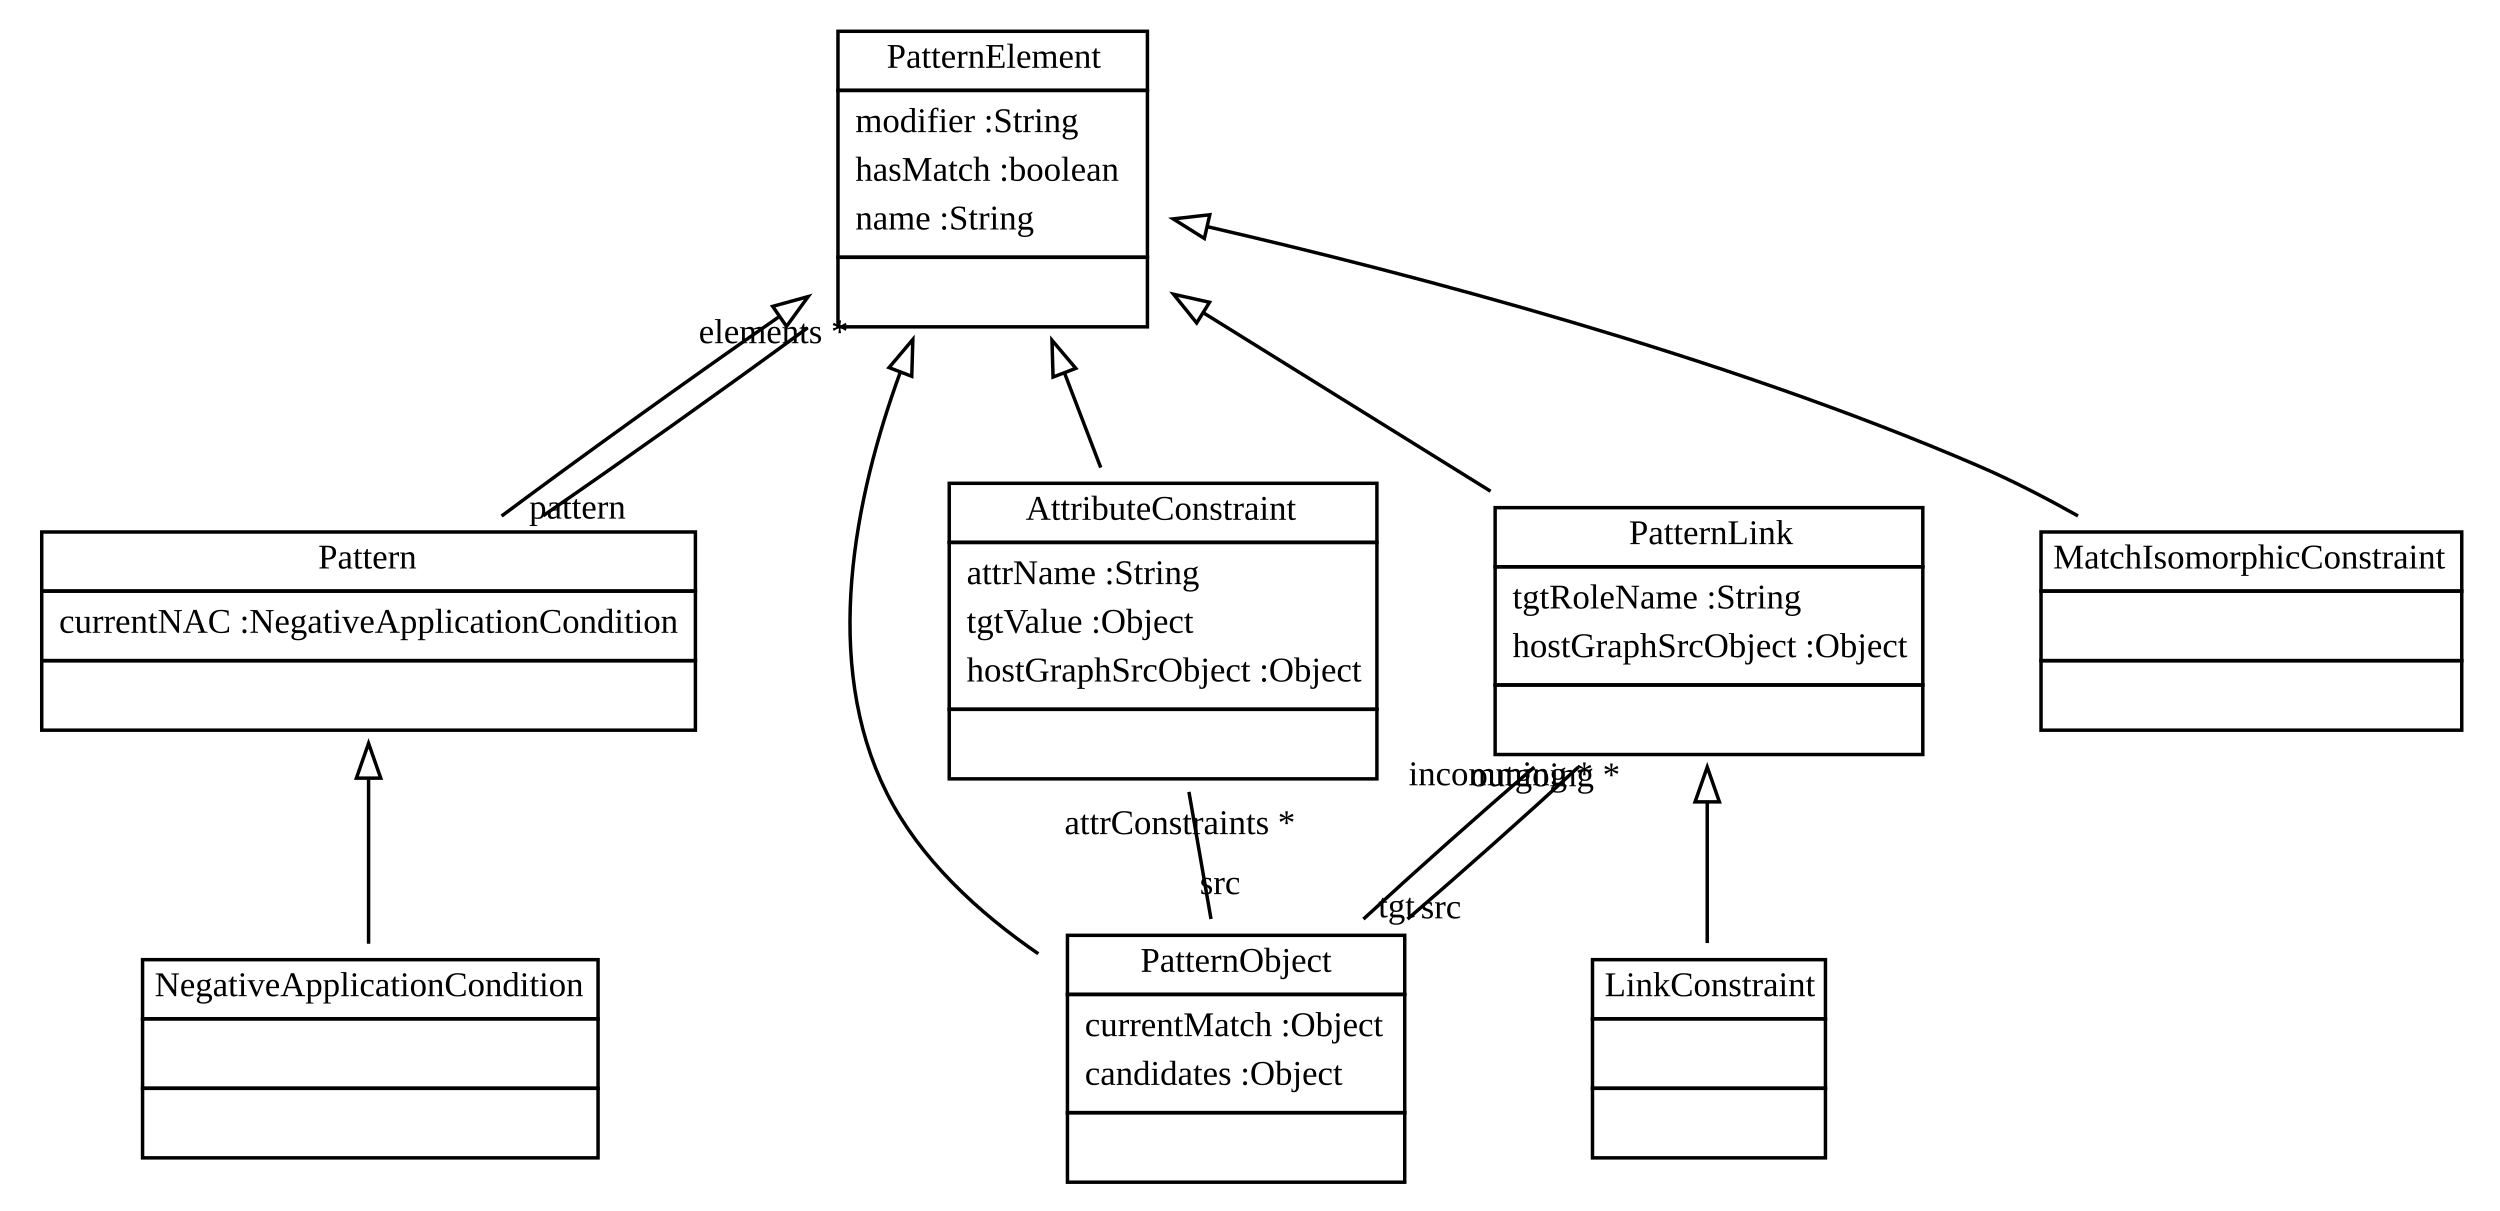
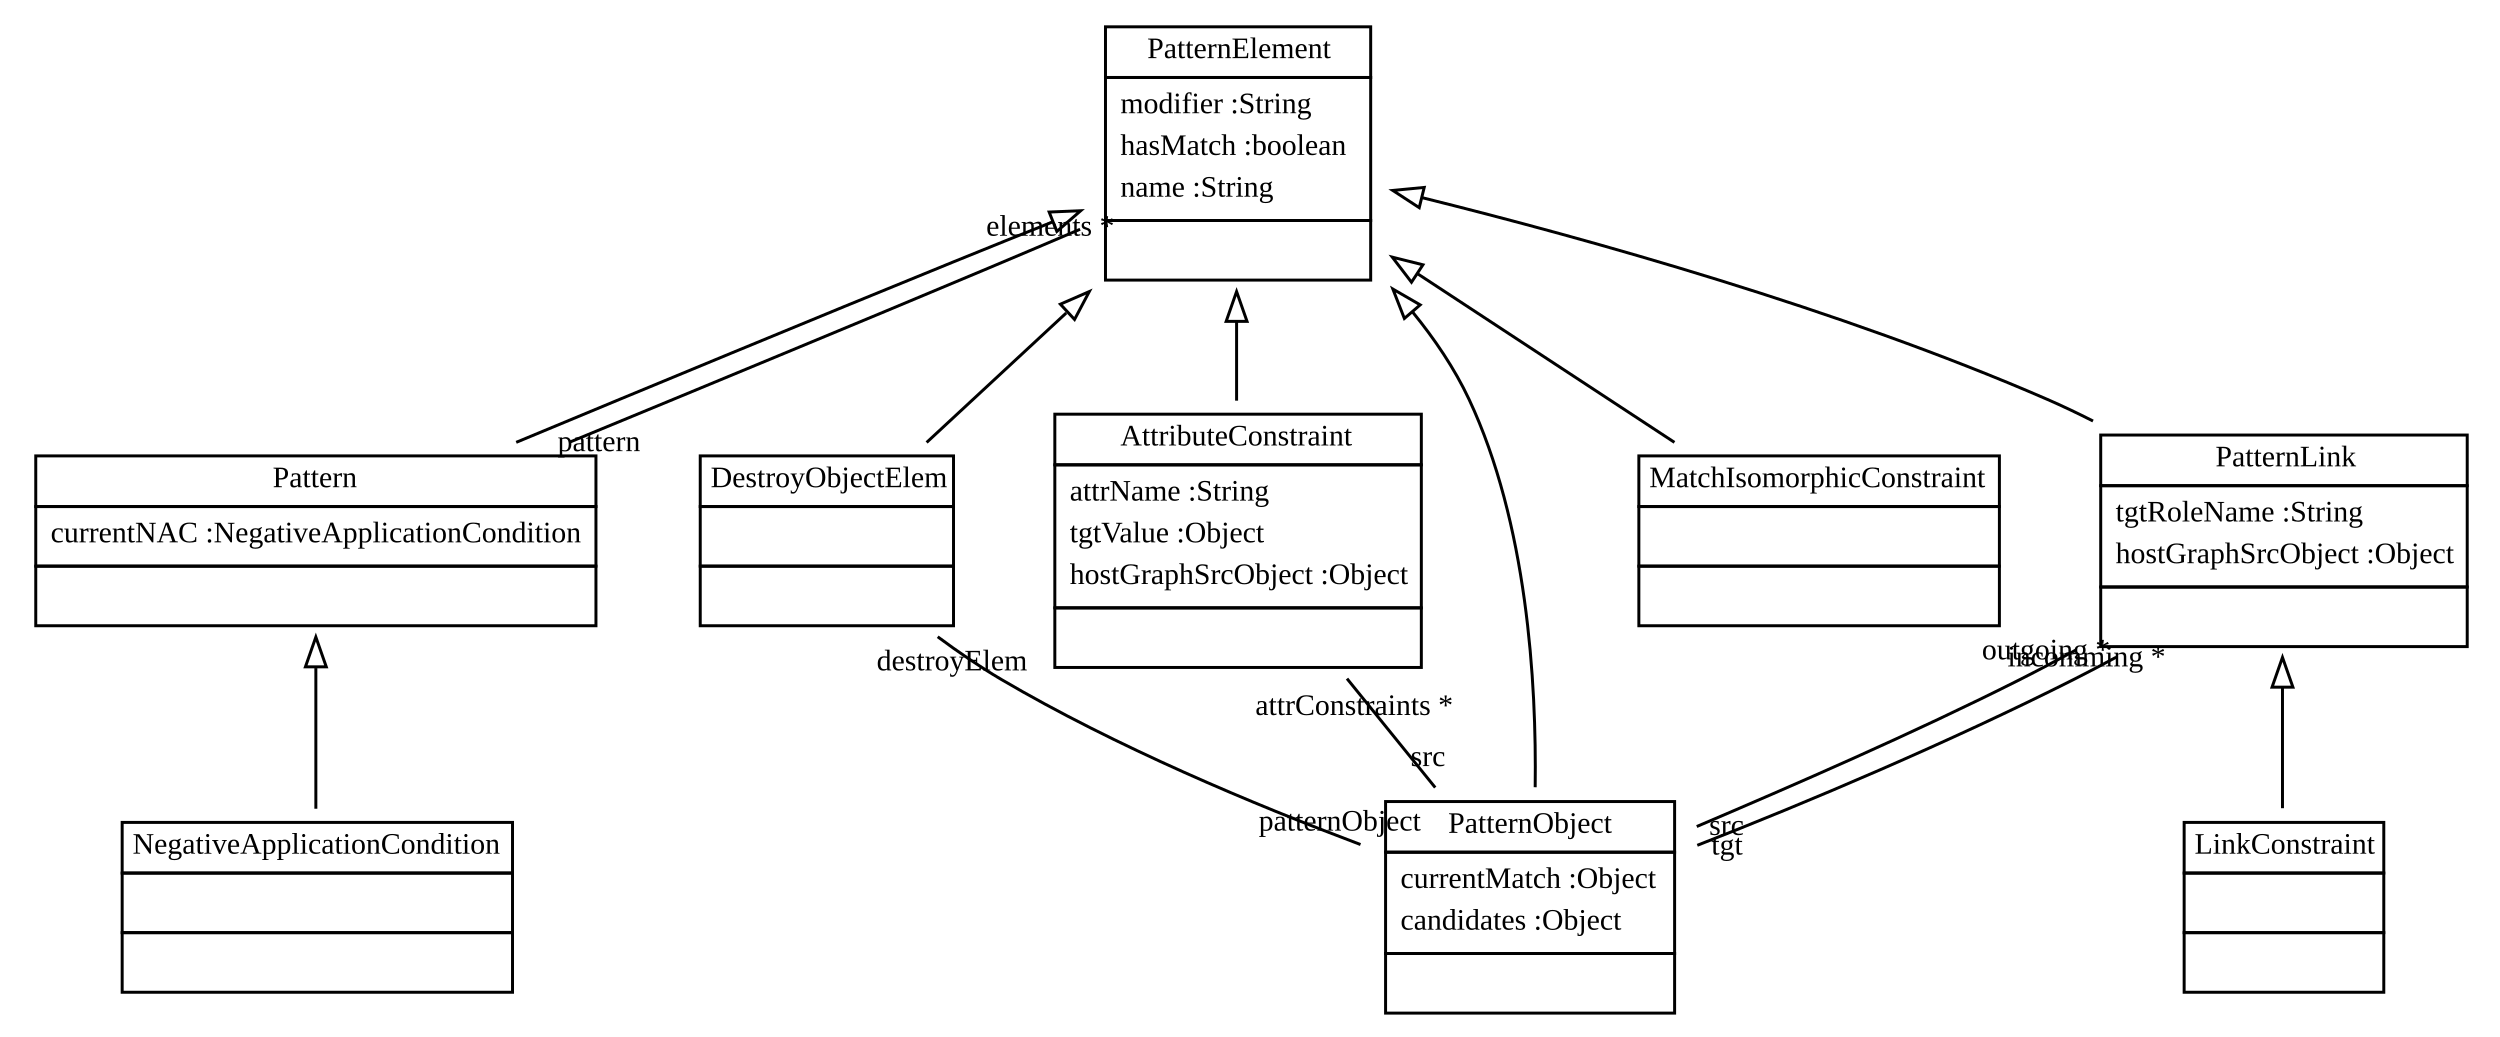
- <svg xmlns="http://www.w3.org/2000/svg" width="719pt" height="348pt" viewBox="0.00 0.00 719.00 348.00">
+ <svg xmlns="http://www.w3.org/2000/svg" width="839pt" height="348pt" viewBox="0.00 0.00 839.00 348.00">
  <g id="graph1" class="graph" transform="scale(1 1) rotate(0) translate(4 344)">
-     <polygon fill="white" stroke="white" points="-4,5 -4,-344 716,-344 716,5 -4,5" />
+     <polygon fill="white" stroke="white" points="-4,5 -4,-344 836,-344 836,5 -4,5" />
    <g id="node1" class="node">
-       <polygon fill="none" stroke="black" points="237,-318 237,-335 326,-335 326,-318 237,-318" />
-       <text text-anchor="start" x="251" y="-324.5" font-family="Times New Roman,serif" font-size="10.00">PatternElement</text>
-       <polygon fill="none" stroke="black" points="237,-270 237,-318 326,-318 326,-270 237,-270" />
-       <text text-anchor="start" x="242" y="-306" font-family="Times New Roman,serif" font-size="10.00">modifier :String</text>
-       <text text-anchor="start" x="242" y="-292" font-family="Times New Roman,serif" font-size="10.00">hasMatch :boolean</text>
-       <text text-anchor="start" x="242" y="-278" font-family="Times New Roman,serif" font-size="10.00">name :String</text>
-       <polygon fill="none" stroke="black" points="237,-250 237,-270 326,-270 326,-250 237,-250" />
-       <text text-anchor="start" x="280" y="-258" font-family="Times New Roman,serif" font-size="10.00"> </text>
+       <polygon fill="none" stroke="black" points="367,-318 367,-335 456,-335 456,-318 367,-318" />
+       <text text-anchor="start" x="381" y="-324.5" font-family="Times New Roman,serif" font-size="10.00">PatternElement</text>
+       <polygon fill="none" stroke="black" points="367,-270 367,-318 456,-318 456,-270 367,-270" />
+       <text text-anchor="start" x="372" y="-306" font-family="Times New Roman,serif" font-size="10.00">modifier :String</text>
+       <text text-anchor="start" x="372" y="-292" font-family="Times New Roman,serif" font-size="10.00">hasMatch :boolean</text>
+       <text text-anchor="start" x="372" y="-278" font-family="Times New Roman,serif" font-size="10.00">name :String</text>
+       <polygon fill="none" stroke="black" points="367,-250 367,-270 456,-270 456,-250 367,-250" />
+       <text text-anchor="start" x="410" y="-258" font-family="Times New Roman,serif" font-size="10.00"> </text>
    </g>
    <g id="node2" class="node">
      <polygon fill="none" stroke="black" points="8,-174 8,-191 196,-191 196,-174 8,-174" />
      <text text-anchor="start" x="87.5" y="-180.5" font-family="Times New Roman,serif" font-size="10.00">Pattern</text>
      <polygon fill="none" stroke="black" points="8,-154 8,-174 196,-174 196,-154 8,-154" />
      <text text-anchor="start" x="13" y="-162" font-family="Times New Roman,serif" font-size="10.00">currentNAC :NegativeApplicationCondition</text>
      <polygon fill="none" stroke="black" points="8,-134 8,-154 196,-154 196,-134 8,-134" />
      <text text-anchor="start" x="100.5" y="-142" font-family="Times New Roman,serif" font-size="10.00"> </text>
    </g>
    <g id="edge2" class="edge">
-       <path fill="none" stroke="black" d="M219.995,-252.863C193.572,-234.496 163.483,-212.894 140.26,-195.587" />
-       <polygon fill="none" stroke="black" points="218.217,-255.89 228.431,-258.704 222.201,-250.134 218.217,-255.89" />
+       <path fill="none" stroke="black" d="M349.296,-269.548C307.984,-253.07 252.631,-230.147 204,-210 192.726,-205.329 180.808,-200.391 169.237,-195.552" />
+       <polygon fill="none" stroke="black" points="348.098,-272.838 358.684,-273.277 350.682,-266.332 348.098,-272.838" />
    </g>
    <g id="node4" class="node">
-       <polygon fill="none" stroke="black" points="303,-58 303,-75 400,-75 400,-58 303,-58" />
-       <text text-anchor="start" x="324" y="-64.5" font-family="Times New Roman,serif" font-size="10.00">PatternObject</text>
-       <polygon fill="none" stroke="black" points="303,-24 303,-58 400,-58 400,-24 303,-24" />
-       <text text-anchor="start" x="308" y="-46" font-family="Times New Roman,serif" font-size="10.00">currentMatch :Object</text>
-       <text text-anchor="start" x="308" y="-32" font-family="Times New Roman,serif" font-size="10.00">candidates :Object</text>
-       <polygon fill="none" stroke="black" points="303,-4 303,-24 400,-24 400,-4 303,-4" />
-       <text text-anchor="start" x="350" y="-12" font-family="Times New Roman,serif" font-size="10.00"> </text>
+       <polygon fill="none" stroke="black" points="461,-58 461,-75 558,-75 558,-58 461,-58" />
+       <text text-anchor="start" x="482" y="-64.5" font-family="Times New Roman,serif" font-size="10.00">PatternObject</text>
+       <polygon fill="none" stroke="black" points="461,-24 461,-58 558,-58 558,-24 461,-24" />
+       <text text-anchor="start" x="466" y="-46" font-family="Times New Roman,serif" font-size="10.00">currentMatch :Object</text>
+       <text text-anchor="start" x="466" y="-32" font-family="Times New Roman,serif" font-size="10.00">candidates :Object</text>
+       <polygon fill="none" stroke="black" points="461,-4 461,-24 558,-24 558,-4 461,-4" />
+       <text text-anchor="start" x="508" y="-12" font-family="Times New Roman,serif" font-size="10.00"> </text>
    </g>
    <g id="edge6" class="edge">
-       <path fill="none" stroke="black" d="M254.937,-236.981C241.773,-200.922 232.167,-153.666 251,-116 260.511,-96.978 277.395,-81.529 294.613,-69.704" />
-       <polygon fill="none" stroke="black" points="251.686,-238.28 258.533,-246.365 258.222,-235.775 251.686,-238.28" />
+       <path fill="none" stroke="black" d="M470.106,-239.235C477.5,-230.167 484.155,-220.316 489,-210 508.468,-168.55 511.694,-115.339 511.208,-79.804" />
+       <polygon fill="none" stroke="black" points="467.303,-237.126 463.443,-246.993 472.614,-241.687 467.303,-237.126" />
    </g>
    <g id="node5" class="node">
-       <polygon fill="none" stroke="black" points="426,-181 426,-198 549,-198 549,-181 426,-181" />
-       <text text-anchor="start" x="464.5" y="-187.5" font-family="Times New Roman,serif" font-size="10.00">PatternLink</text>
-       <polygon fill="none" stroke="black" points="426,-147 426,-181 549,-181 549,-147 426,-147" />
-       <text text-anchor="start" x="431" y="-169" font-family="Times New Roman,serif" font-size="10.00">tgtRoleName :String</text>
-       <text text-anchor="start" x="431" y="-155" font-family="Times New Roman,serif" font-size="10.00">hostGraphSrcObject :Object</text>
-       <polygon fill="none" stroke="black" points="426,-127 426,-147 549,-147 549,-127 426,-127" />
-       <text text-anchor="start" x="486" y="-135" font-family="Times New Roman,serif" font-size="10.00"> </text>
+       <polygon fill="none" stroke="black" points="701,-181 701,-198 824,-198 824,-181 701,-181" />
+       <text text-anchor="start" x="739.5" y="-187.5" font-family="Times New Roman,serif" font-size="10.00">PatternLink</text>
+       <polygon fill="none" stroke="black" points="701,-147 701,-181 824,-181 824,-147 701,-147" />
+       <text text-anchor="start" x="706" y="-169" font-family="Times New Roman,serif" font-size="10.00">tgtRoleName :String</text>
+       <text text-anchor="start" x="706" y="-155" font-family="Times New Roman,serif" font-size="10.00">hostGraphSrcObject :Object</text>
+       <polygon fill="none" stroke="black" points="701,-127 701,-147 824,-147 824,-127 701,-127" />
+       <text text-anchor="start" x="761" y="-135" font-family="Times New Roman,serif" font-size="10.00"> </text>
    </g>
    <g id="edge8" class="edge">
-       <path fill="none" stroke="black" d="M342.167,-253.993C368.2,-237.817 398.528,-218.973 424.686,-202.72" />
-       <polygon fill="none" stroke="black" points="340.162,-251.118 333.516,-259.369 343.857,-257.064 340.162,-251.118" />
+       <path fill="none" stroke="black" d="M473.211,-277.678C529.315,-263.732 613.447,-240.234 683,-210 688.094,-207.786 693.272,-205.317 698.416,-202.705" />
+       <polygon fill="none" stroke="black" points="472.293,-274.3 463.418,-280.086 473.965,-281.097 472.293,-274.3" />
    </g>
    <g id="node6" class="node">
-       <polygon fill="none" stroke="black" points="269,-188 269,-205 392,-205 392,-188 269,-188" />
-       <text text-anchor="start" x="291" y="-194.5" font-family="Times New Roman,serif" font-size="10.00">AttributeConstraint</text>
-       <polygon fill="none" stroke="black" points="269,-140 269,-188 392,-188 392,-140 269,-140" />
-       <text text-anchor="start" x="274" y="-176" font-family="Times New Roman,serif" font-size="10.00">attrName :String</text>
-       <text text-anchor="start" x="274" y="-162" font-family="Times New Roman,serif" font-size="10.00">tgtValue :Object</text>
-       <text text-anchor="start" x="274" y="-148" font-family="Times New Roman,serif" font-size="10.00">hostGraphSrcObject :Object</text>
-       <polygon fill="none" stroke="black" points="269,-120 269,-140 392,-140 392,-120 269,-120" />
-       <text text-anchor="start" x="329" y="-128" font-family="Times New Roman,serif" font-size="10.00"> </text>
+       <polygon fill="none" stroke="black" points="350,-188 350,-205 473,-205 473,-188 350,-188" />
+       <text text-anchor="start" x="372" y="-194.5" font-family="Times New Roman,serif" font-size="10.00">AttributeConstraint</text>
+       <polygon fill="none" stroke="black" points="350,-140 350,-188 473,-188 473,-140 350,-140" />
+       <text text-anchor="start" x="355" y="-176" font-family="Times New Roman,serif" font-size="10.00">attrName :String</text>
+       <text text-anchor="start" x="355" y="-162" font-family="Times New Roman,serif" font-size="10.00">tgtValue :Object</text>
+       <text text-anchor="start" x="355" y="-148" font-family="Times New Roman,serif" font-size="10.00">hostGraphSrcObject :Object</text>
+       <polygon fill="none" stroke="black" points="350,-120 350,-140 473,-140 473,-120 350,-120" />
+       <text text-anchor="start" x="410" y="-128" font-family="Times New Roman,serif" font-size="10.00"> </text>
    </g>
    <g id="edge10" class="edge">
-       <path fill="none" stroke="black" d="M302.135,-236.79C305.617,-227.693 309.192,-218.355 312.571,-209.529" />
-       <polygon fill="none" stroke="black" points="298.858,-235.56 298.552,-246.151 305.396,-238.063 298.858,-235.56" />
+       <path fill="none" stroke="black" d="M411,-235.927C411,-227.104 411,-218.076 411,-209.529" />
+       <polygon fill="none" stroke="black" points="407.5,-236.151 411,-246.151 414.5,-236.151 407.5,-236.151" />
    </g>
    <g id="node8" class="node">
-       <polygon fill="none" stroke="black" points="583,-174 583,-191 704,-191 704,-174 583,-174" />
-       <text text-anchor="start" x="586.5" y="-180.5" font-family="Times New Roman,serif" font-size="10.00">MatchIsomorphicConstraint</text>
-       <polygon fill="none" stroke="black" points="583,-154 583,-174 704,-174 704,-154 583,-154" />
-       <text text-anchor="start" x="642" y="-162" font-family="Times New Roman,serif" font-size="10.00"> </text>
-       <polygon fill="none" stroke="black" points="583,-134 583,-154 704,-154 704,-134 583,-134" />
-       <text text-anchor="start" x="642" y="-142" font-family="Times New Roman,serif" font-size="10.00"> </text>
+       <polygon fill="none" stroke="black" points="546,-174 546,-191 667,-191 667,-174 546,-174" />
+       <text text-anchor="start" x="549.5" y="-180.5" font-family="Times New Roman,serif" font-size="10.00">MatchIsomorphicConstraint</text>
+       <polygon fill="none" stroke="black" points="546,-154 546,-174 667,-174 667,-154 546,-154" />
+       <text text-anchor="start" x="605" y="-162" font-family="Times New Roman,serif" font-size="10.00"> </text>
+       <polygon fill="none" stroke="black" points="546,-134 546,-154 667,-154 667,-134 546,-134" />
+       <text text-anchor="start" x="605" y="-142" font-family="Times New Roman,serif" font-size="10.00"> </text>
    </g>
    <g id="edge14" class="edge">
-       <path fill="none" stroke="black" d="M343.255,-278.8C401.859,-265.271 491.38,-241.732 565,-210 574.529,-205.893 584.328,-200.846 593.626,-195.617" />
-       <polygon fill="none" stroke="black" points="342.375,-275.411 333.404,-281.047 343.931,-282.236 342.375,-275.411" />
+       <path fill="none" stroke="black" d="M471.712,-252.148C499.48,-233.921 531.913,-212.632 557.948,-195.542" />
+       <polygon fill="none" stroke="black" points="469.696,-249.285 463.256,-257.698 473.537,-255.137 469.696,-249.285" />
+     </g>
+     <g id="node9" class="node">
+       <polygon fill="none" stroke="black" points="231,-174 231,-191 316,-191 316,-174 231,-174" />
+       <text text-anchor="start" x="234.5" y="-180.5" font-family="Times New Roman,serif" font-size="10.00">DestroyObjectElem</text>
+       <polygon fill="none" stroke="black" points="231,-154 231,-174 316,-174 316,-154 231,-154" />
+       <text text-anchor="start" x="272" y="-162" font-family="Times New Roman,serif" font-size="10.00"> </text>
+       <polygon fill="none" stroke="black" points="231,-134 231,-154 316,-154 316,-134 231,-134" />
+       <text text-anchor="start" x="272" y="-142" font-family="Times New Roman,serif" font-size="10.00"> </text>
    </g>
    <g id="edge16" class="edge">
-       <path fill="none" stroke="black" d="M152.217,-195.678C175.953,-211.994 204.244,-232.111 228.284,-249.733" />
-       <text text-anchor="middle" x="218.473" y="-245.3" font-family="Times New Roman,serif" font-size="10.00">elements *</text>
-       <text text-anchor="middle" x="162.077" y="-194.847" font-family="Times New Roman,serif" font-size="10.00">pattern</text>
+       <path fill="none" stroke="black" d="M353.833,-238.976C337.902,-224.199 321.104,-208.618 306.973,-195.511" />
+       <polygon fill="none" stroke="black" points="351.857,-241.916 361.569,-246.151 356.617,-236.784 351.857,-241.916" />
+     </g>
+     <g id="edge18" class="edge">
+       <path fill="none" stroke="black" d="M187.022,-195.552C198.808,-200.391 210.726,-205.329 222,-210 268.232,-229.153 320.539,-250.815 358.471,-267.063" />
+       <text text-anchor="middle" x="348.477" y="-264.895" font-family="Times New Roman,serif" font-size="10.00">elements *</text>
+       <text text-anchor="middle" x="197.011" y="-192.588" font-family="Times New Roman,serif" font-size="10.00">pattern</text>
    </g>
    <g id="node3" class="node">
      <polygon fill="none" stroke="black" points="37,-51 37,-68 168,-68 168,-51 37,-51" />
      <text text-anchor="start" x="40.5" y="-57.5" font-family="Times New Roman,serif" font-size="10.00">NegativeApplicationCondition</text>
      <polygon fill="none" stroke="black" points="37,-31 37,-51 168,-51 168,-31 37,-31" />
      <text text-anchor="start" x="101" y="-39" font-family="Times New Roman,serif" font-size="10.00"> </text>
      <polygon fill="none" stroke="black" points="37,-11 37,-31 168,-31 168,-11 37,-11" />
      <text text-anchor="start" x="101" y="-19" font-family="Times New Roman,serif" font-size="10.00"> </text>
    </g>
    <g id="edge4" class="edge">
      <path fill="none" stroke="black" d="M102,-119.807C102,-104.291 102,-87.001 102,-72.579" />
      <polygon fill="none" stroke="black" points="98.5,-120.209 102,-130.209 105.5,-120.209 98.5,-120.209" />
    </g>
-     <g id="edge18" class="edge">
-       <path fill="none" stroke="black" d="M437.254,-123.382C421.006,-109.411 403.281,-93.641 388.116,-79.666" />
-       <text text-anchor="middle" x="397.651" y="-80.181" font-family="Times New Roman,serif" font-size="10.00">tgt</text>
-       <text text-anchor="middle" x="427.631" y="-118.16" font-family="Times New Roman,serif" font-size="10.00">incomming *</text>
+     <g id="edge22" class="edge">
+       <path fill="none" stroke="black" d="M692.635,-125.84C686.369,-122.412 680.093,-119.073 674,-116 638.461,-98.076 597.645,-80.34 565.431,-66.619" />
+       <text text-anchor="middle" x="575.426" y="-63.793" font-family="Times New Roman,serif" font-size="10.00">src</text>
+       <text text-anchor="middle" x="682.655" y="-122.71" font-family="Times New Roman,serif" font-size="10.00">outgoing *</text>
    </g>
    <g id="edge20" class="edge">
-       <path fill="none" stroke="black" d="M449.936,-123.382C434.778,-109.411 417.053,-93.641 400.802,-79.666" />
-       <text text-anchor="middle" x="410.425" y="-79.889" font-family="Times New Roman,serif" font-size="10.00">src</text>
-       <text text-anchor="middle" x="440.402" y="-117.866" font-family="Times New Roman,serif" font-size="10.00">outgoing *</text>
+       <path fill="none" stroke="black" d="M706.226,-123.465C701.46,-120.873 696.676,-118.359 692,-116 650.734,-95.187 602.353,-74.629 565.609,-60.315" />
+       <text text-anchor="middle" x="575.59" y="-57.206" font-family="Times New Roman,serif" font-size="10.00">tgt</text>
+       <text text-anchor="middle" x="696.244" y="-120.362" font-family="Times New Roman,serif" font-size="10.00">incomming *</text>
    </g>
    <g id="node7" class="node">
-       <polygon fill="none" stroke="black" points="454,-51 454,-68 521,-68 521,-51 454,-51" />
-       <text text-anchor="start" x="457.5" y="-57.5" font-family="Times New Roman,serif" font-size="10.00">LinkConstraint</text>
-       <polygon fill="none" stroke="black" points="454,-31 454,-51 521,-51 521,-31 454,-31" />
-       <text text-anchor="start" x="486" y="-39" font-family="Times New Roman,serif" font-size="10.00"> </text>
-       <polygon fill="none" stroke="black" points="454,-11 454,-31 521,-31 521,-11 454,-11" />
-       <text text-anchor="start" x="486" y="-19" font-family="Times New Roman,serif" font-size="10.00"> </text>
+       <polygon fill="none" stroke="black" points="729,-51 729,-68 796,-68 796,-51 729,-51" />
+       <text text-anchor="start" x="732.5" y="-57.5" font-family="Times New Roman,serif" font-size="10.00">LinkConstraint</text>
+       <polygon fill="none" stroke="black" points="729,-31 729,-51 796,-51 796,-31 729,-31" />
+       <text text-anchor="start" x="761" y="-39" font-family="Times New Roman,serif" font-size="10.00"> </text>
+       <polygon fill="none" stroke="black" points="729,-11 729,-31 796,-31 796,-11 729,-11" />
+       <text text-anchor="start" x="761" y="-19" font-family="Times New Roman,serif" font-size="10.00"> </text>
    </g>
    <g id="edge12" class="edge">
-       <path fill="none" stroke="black" d="M487,-113.18C487,-99.566 487,-85.132 487,-72.779" />
-       <polygon fill="none" stroke="black" points="483.5,-113.382 487,-123.382 490.5,-113.382 483.5,-113.382" />
+       <path fill="none" stroke="black" d="M762,-113.18C762,-99.566 762,-85.132 762,-72.779" />
+       <polygon fill="none" stroke="black" points="758.5,-113.382 762,-123.382 765.5,-113.382 758.5,-113.382" />
    </g>
-     <g id="edge22" class="edge">
-       <path fill="none" stroke="black" d="M337.939,-116.255C340.03,-104.209 342.265,-91.331 344.284,-79.696" />
-       <text text-anchor="middle" x="346.898" y="-86.848" font-family="Times New Roman,serif" font-size="10.00">src</text>
-       <text text-anchor="middle" x="335.325" y="-104.103" font-family="Times New Roman,serif" font-size="10.00">attrConstraints *</text>
+     <g id="edge24" class="edge">
+       <path fill="none" stroke="black" d="M448.05,-116.255C457.806,-104.209 468.236,-91.331 477.66,-79.696" />
+       <text text-anchor="middle" x="475.24" y="-86.899" font-family="Times New Roman,serif" font-size="10.00">src</text>
+       <text text-anchor="middle" x="450.47" y="-104.052" font-family="Times New Roman,serif" font-size="10.00">attrConstraints *</text>
+     </g>
+     <g id="edge26" class="edge">
+       <path fill="none" stroke="black" d="M310.689,-130.297C317.564,-125.195 324.834,-120.213 332,-116 370.408,-93.418 416.892,-73.993 452.584,-60.573" />
+       <text text-anchor="middle" x="445.624" y="-65.253" font-family="Times New Roman,serif" font-size="10.00">patternObject</text>
+       <text text-anchor="middle" x="315.483" y="-119.021" font-family="Times New Roman,serif" font-size="10.00">destroyElem</text>
    </g>
  </g>
</svg>
